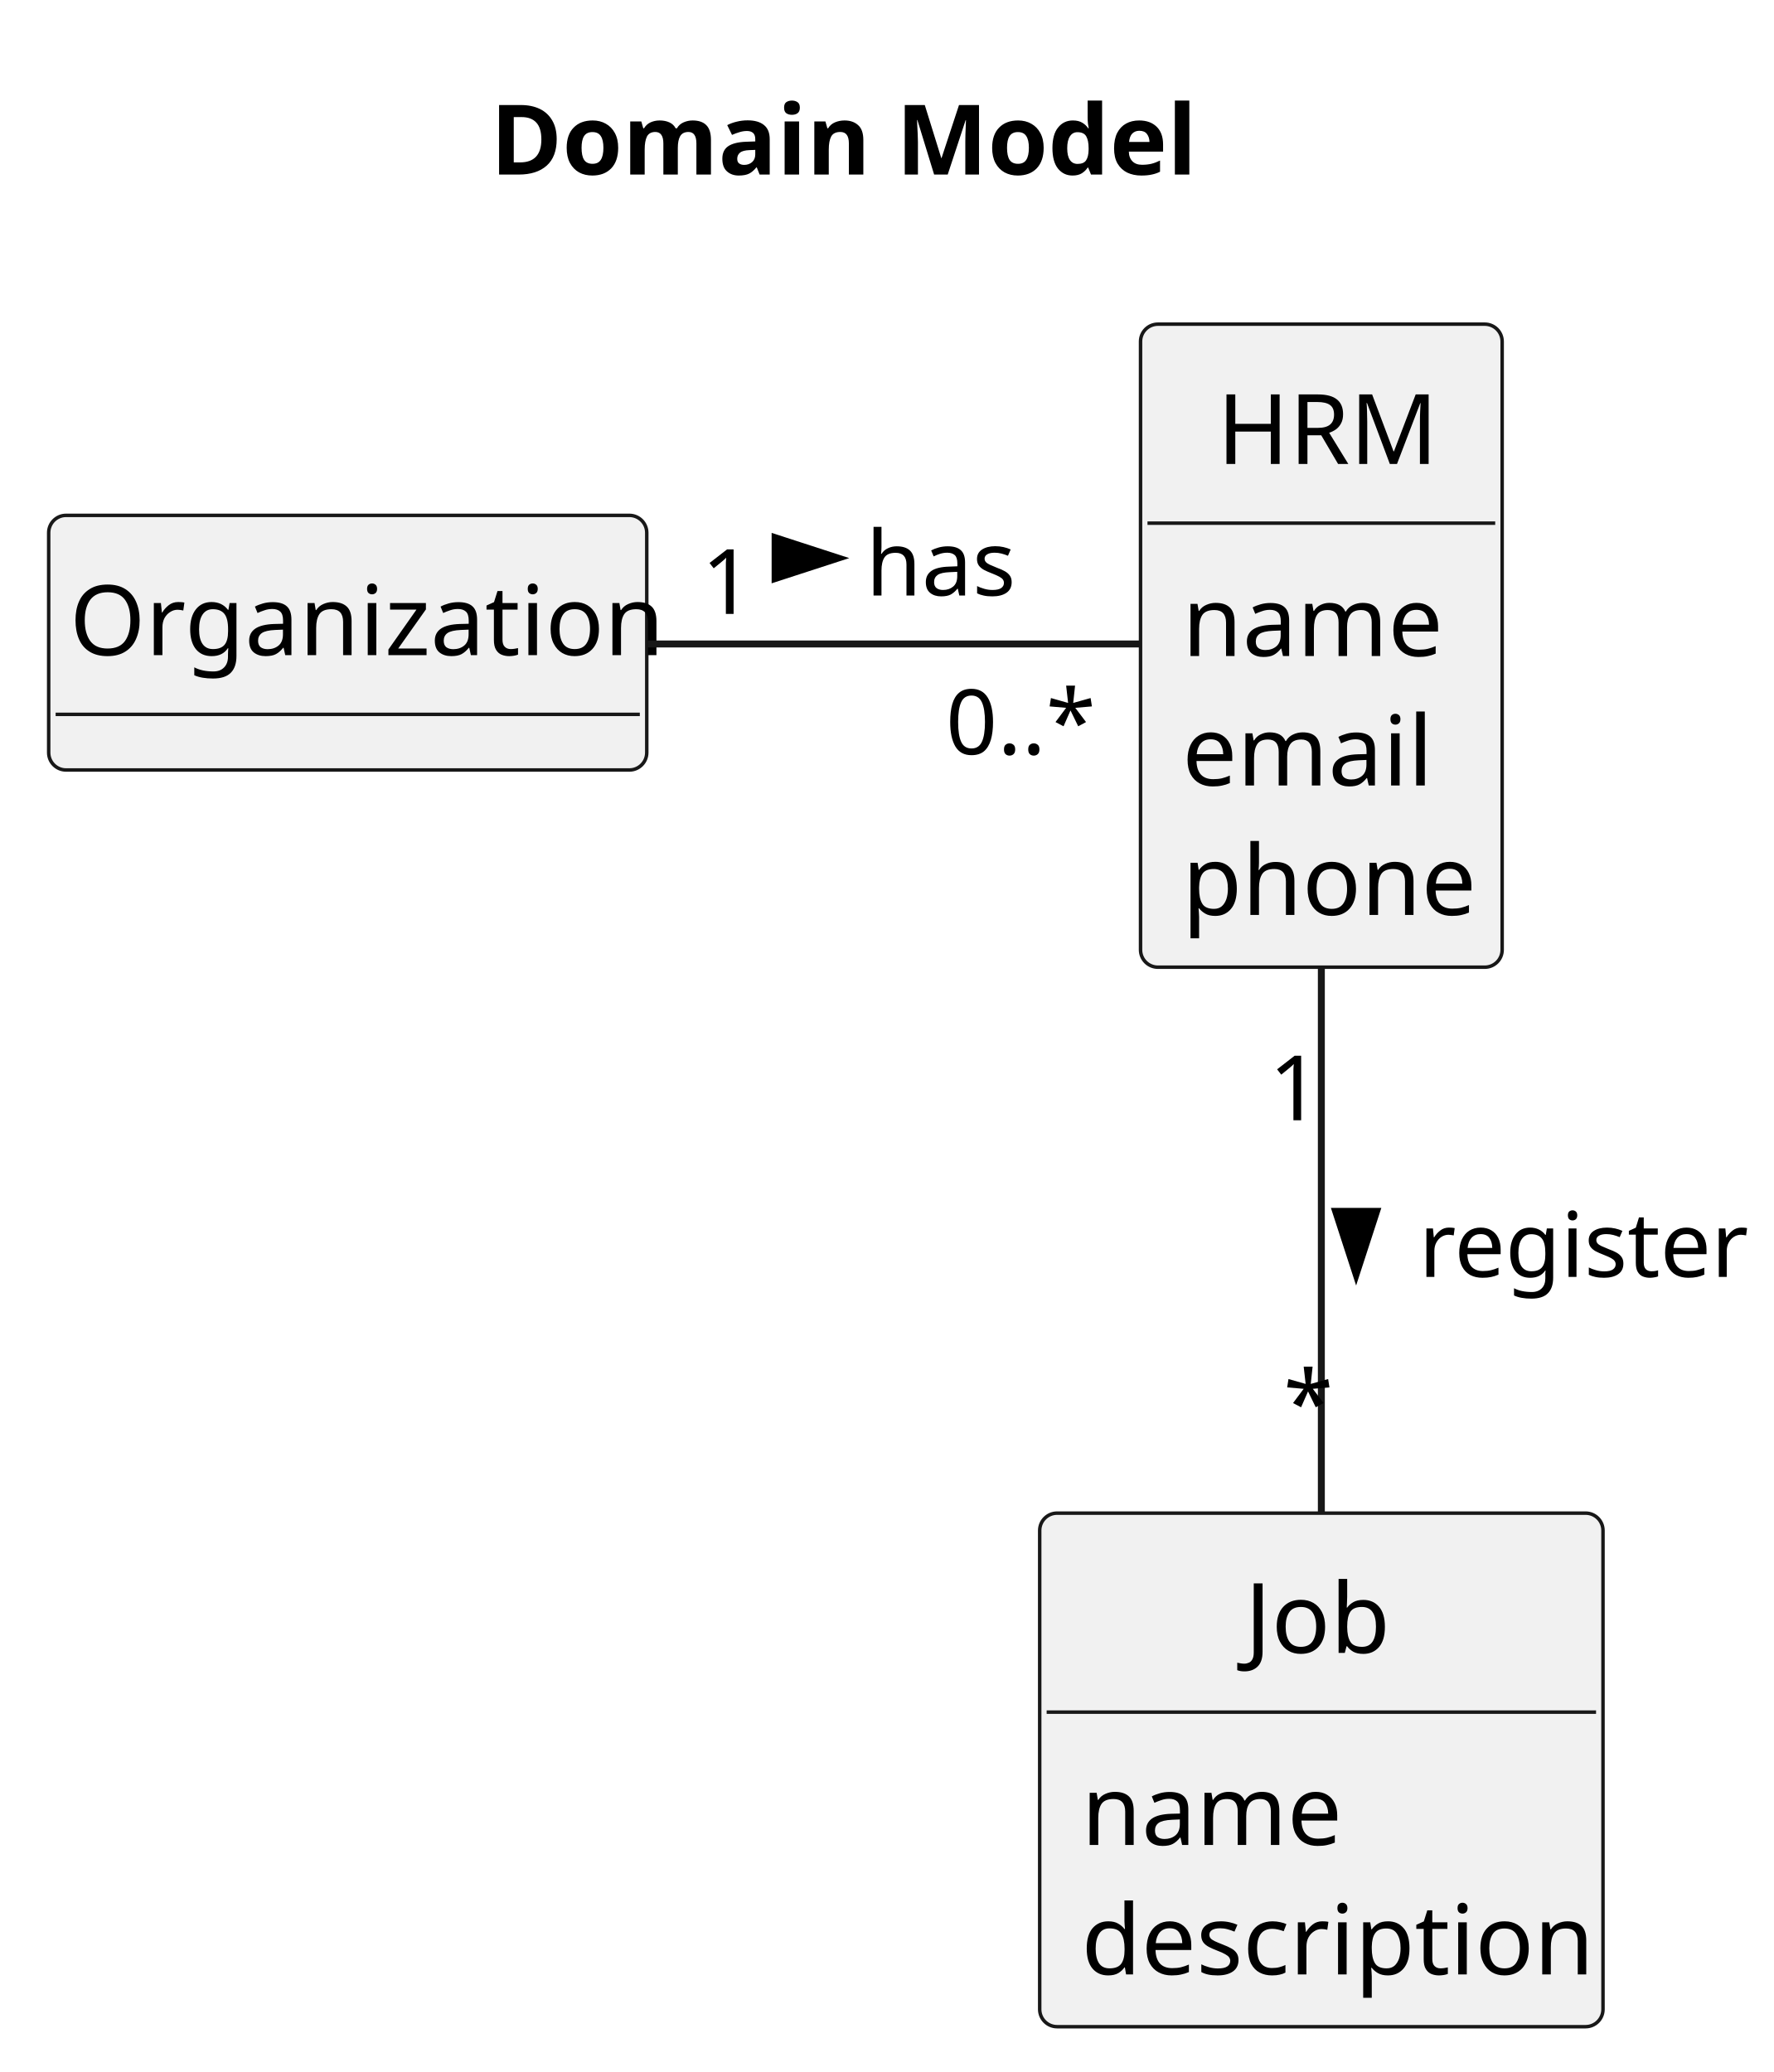
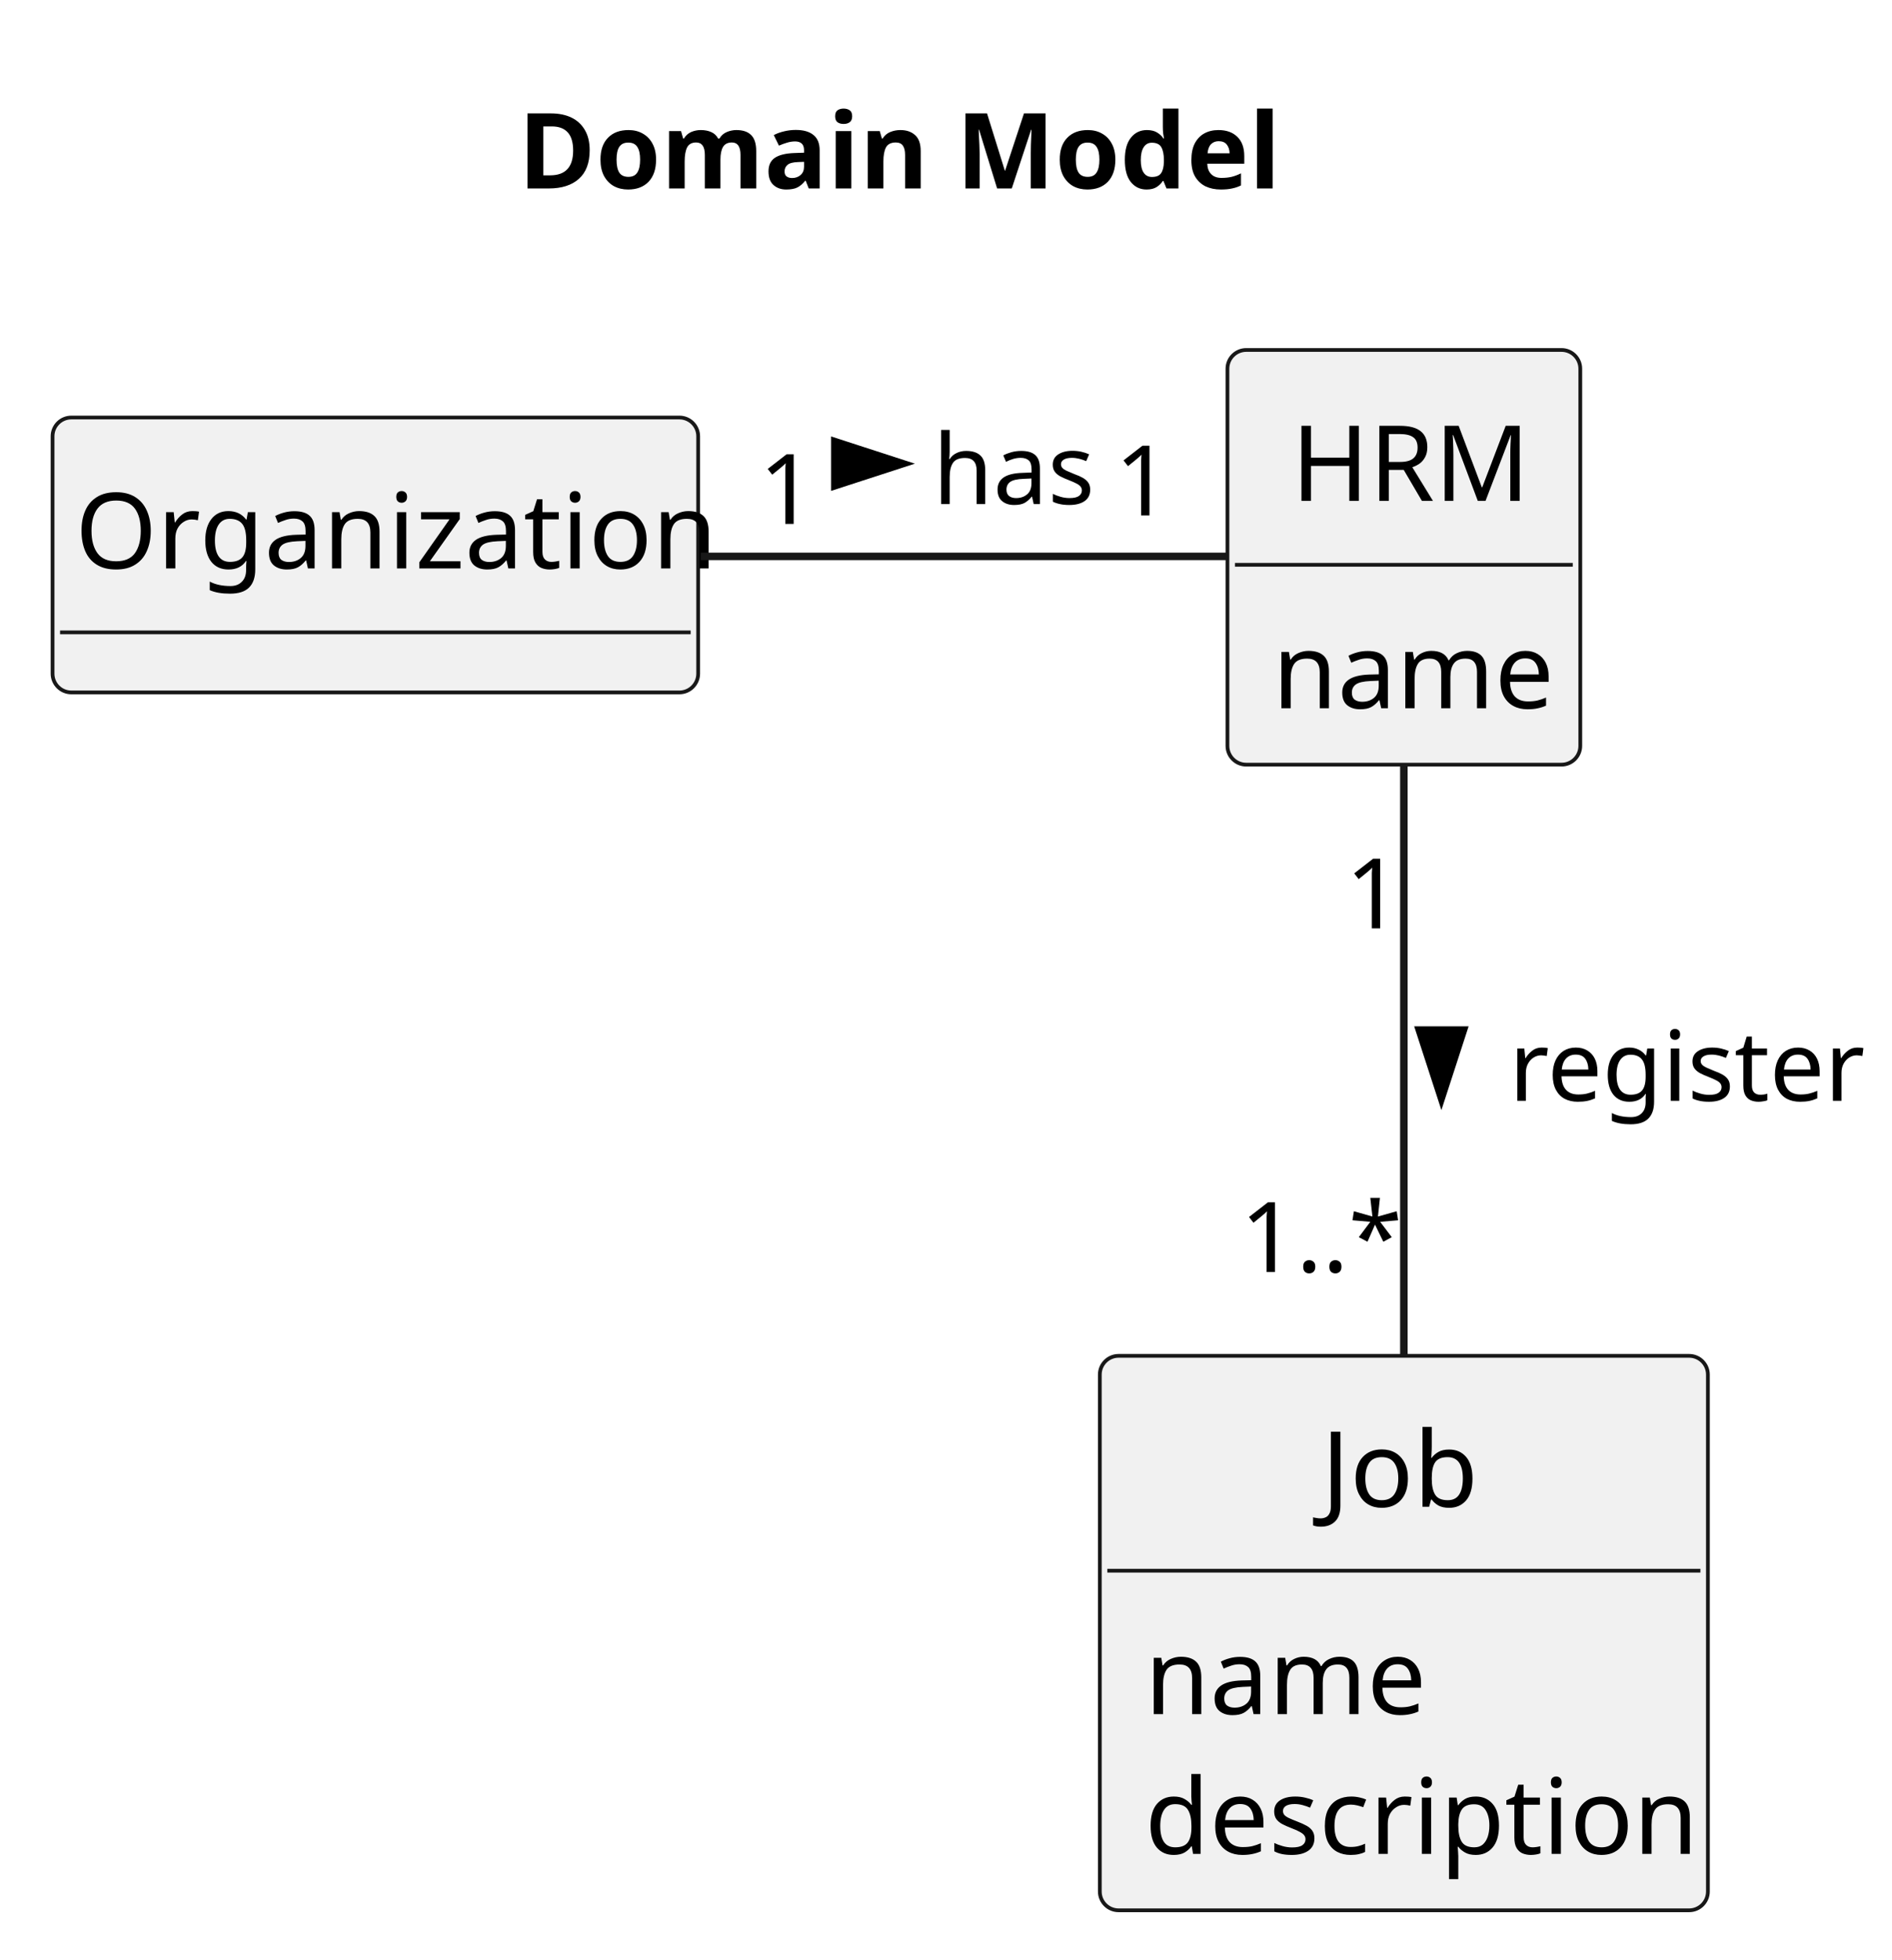
- <svg xmlns="http://www.w3.org/2000/svg" contentStyleType="text/css" height="298px" preserveAspectRatio="none" style="width:255px;height:298px;background:#FFFFFF;" version="1.1" viewBox="0 0 255 298" width="255px" zoomAndPan="magnify">
+ <svg xmlns="http://www.w3.org/2000/svg" contentStyleType="text/css" height="261px" preserveAspectRatio="none" style="width:252px;height:261px;background:#FFFFFF;" version="1.1" viewBox="0 0 252 261" width="252px" zoomAndPan="magnify">
  <defs />
  <g>
-     <text fill="#000000" font-family="sans-serif" font-size="14" font-weight="bold" lengthAdjust="spacing" textLength="100" x="70.5" y="25.107">Domain Model</text>
+     <text fill="#000000" font-family="sans-serif" font-size="14" font-weight="bold" lengthAdjust="spacing" textLength="100" x="69" y="25.107">Domain Model</text>
    <g id="elem_Organization">
-       <rect codeLine="15" fill="#F1F1F1" height="36.621" id="Organization" rx="2.5" ry="2.5" style="stroke:#181818;stroke-width:0.5;" width="86" x="7" y="74.121" />
-       <text fill="#000000" font-family="sans-serif" font-size="14" lengthAdjust="spacing" textLength="80" x="10" y="94.228">Organization</text>
-       <line style="stroke:#181818;stroke-width:0.5;" x1="8" x2="92" y1="102.742" y2="102.742" />
+       <rect codeLine="15" fill="#F1F1F1" height="36.621" id="Organization" rx="2.5" ry="2.5" style="stroke:#181818;stroke-width:0.5;" width="86" x="7" y="55.621" />
+       <text fill="#000000" font-family="sans-serif" font-size="14" lengthAdjust="spacing" textLength="80" x="10" y="75.728">Organization</text>
+       <line style="stroke:#181818;stroke-width:0.5;" x1="8" x2="92" y1="84.242" y2="84.242" />
    </g>
    <g id="elem_Job">
-       <rect codeLine="19" fill="#F1F1F1" height="73.863" id="Job" rx="2.5" ry="2.5" style="stroke:#181818;stroke-width:0.5;" width="81" x="149.5" y="217.621" />
-       <text fill="#000000" font-family="sans-serif" font-size="14" lengthAdjust="spacing" textLength="22" x="179" y="237.728">Job</text>
-       <line style="stroke:#181818;stroke-width:0.5;" x1="150.5" x2="229.5" y1="246.242" y2="246.242" />
-       <text fill="#000000" font-family="sans-serif" font-size="14" lengthAdjust="spacing" textLength="35" x="155.5" y="265.35">name</text>
-       <text fill="#000000" font-family="sans-serif" font-size="14" lengthAdjust="spacing" textLength="69" x="155.5" y="283.971">description</text>
+       <rect codeLine="19" fill="#F1F1F1" height="73.863" id="Job" rx="2.5" ry="2.5" style="stroke:#181818;stroke-width:0.5;" width="81" x="146.5" y="180.621" />
+       <text fill="#000000" font-family="sans-serif" font-size="14" lengthAdjust="spacing" textLength="22" x="176" y="200.728">Job</text>
+       <line style="stroke:#181818;stroke-width:0.5;" x1="147.5" x2="226.5" y1="209.242" y2="209.242" />
+       <text fill="#000000" font-family="sans-serif" font-size="14" lengthAdjust="spacing" textLength="35" x="152.5" y="228.35">name</text>
+       <text fill="#000000" font-family="sans-serif" font-size="14" lengthAdjust="spacing" textLength="69" x="152.5" y="246.971">description</text>
    </g>
    <g id="elem_HRM">
-       <rect codeLine="25" fill="#F1F1F1" height="92.484" id="HRM" rx="2.5" ry="2.5" style="stroke:#181818;stroke-width:0.5;" width="52" x="164" y="46.621" />
-       <text fill="#000000" font-family="sans-serif" font-size="14" lengthAdjust="spacing" textLength="30" x="175" y="66.728">HRM</text>
-       <line style="stroke:#181818;stroke-width:0.5;" x1="165" x2="215" y1="75.242" y2="75.242" />
-       <text fill="#000000" font-family="sans-serif" font-size="14" lengthAdjust="spacing" textLength="35" x="170" y="94.35">name</text>
-       <text fill="#000000" font-family="sans-serif" font-size="14" lengthAdjust="spacing" textLength="33" x="170" y="112.971">email</text>
-       <text fill="#000000" font-family="sans-serif" font-size="14" lengthAdjust="spacing" textLength="40" x="170" y="131.592">phone</text>
+       <rect codeLine="25" fill="#F1F1F1" height="55.242" id="HRM" rx="2.5" ry="2.5" style="stroke:#181818;stroke-width:0.5;" width="47" x="163.5" y="46.621" />
+       <text fill="#000000" font-family="sans-serif" font-size="14" lengthAdjust="spacing" textLength="30" x="172" y="66.728">HRM</text>
+       <line style="stroke:#181818;stroke-width:0.5;" x1="164.5" x2="209.5" y1="75.242" y2="75.242" />
+       <text fill="#000000" font-family="sans-serif" font-size="14" lengthAdjust="spacing" textLength="35" x="169.5" y="94.35">name</text>
    </g>
    <g id="link_Organization_HRM">
-       <path codeLine="32" d="M93.15,92.621 C116.29,92.621 144.04,92.621 163.89,92.621 " fill="none" id="Organization-HRM" style="stroke:#181818;stroke-width:1.0;" />
-       <polygon fill="#000000" points="120.5,80.267,111.455,77.328,111.455,83.206,120.5,80.267" style="stroke:#000000;stroke-width:1.0;" />
-       <text fill="#000000" font-family="sans-serif" font-size="13" lengthAdjust="spacing" textLength="21" x="124.5" y="85.649">has</text>
-       <text fill="#000000" font-family="sans-serif" font-size="13" lengthAdjust="spacing" textLength="7" x="100.876" y="88.297">1</text>
-       <text fill="#000000" font-family="sans-serif" font-size="13" lengthAdjust="spacing" textLength="20" x="135.991" y="108.488">0..*</text>
+       <path codeLine="31" d="M93.35,74.121 C116.55,74.121 144.23,74.121 163.45,74.121 " fill="none" id="Organization-HRM" style="stroke:#181818;stroke-width:1.0;" />
+       <polygon fill="#000000" points="120.25,61.767,111.205,58.828,111.205,64.706,120.25,61.767" style="stroke:#000000;stroke-width:1.0;" />
+       <text fill="#000000" font-family="sans-serif" font-size="13" lengthAdjust="spacing" textLength="21" x="124.25" y="67.149">has</text>
+       <text fill="#000000" font-family="sans-serif" font-size="13" lengthAdjust="spacing" textLength="7" x="101.109" y="69.797">1</text>
+       <text fill="#000000" font-family="sans-serif" font-size="13" lengthAdjust="spacing" textLength="7" x="148.504" y="68.66">1</text>
    </g>
    <g id="link_HRM_Job">
-       <path codeLine="33" d="M190,139.041 C190,163.891 190,194.261 190,217.491 " fill="none" id="HRM-Job" style="stroke:#181818;stroke-width:1.0;" />
-       <polygon fill="#000000" points="195,183.267,197.939,174.221,192.061,174.221,195,183.267" style="stroke:#000000;stroke-width:1.0;" />
-       <text fill="#000000" font-family="sans-serif" font-size="13" lengthAdjust="spacing" textLength="43" x="204" y="183.649">register</text>
-       <text fill="#000000" font-family="sans-serif" font-size="13" lengthAdjust="spacing" textLength="7" x="182.486" y="161.122">1</text>
-       <text fill="#000000" font-family="sans-serif" font-size="13" lengthAdjust="spacing" textLength="5" x="184.555" y="206.43">*</text>
+       <path codeLine="32" d="M187,101.741 C187,123.991 187,155.951 187,180.511 " fill="none" id="HRM-Job" style="stroke:#181818;stroke-width:1.0;" />
+       <polygon fill="#000000" points="192,146.267,194.939,137.221,189.061,137.221,192,146.267" style="stroke:#000000;stroke-width:1.0;" />
+       <text fill="#000000" font-family="sans-serif" font-size="13" lengthAdjust="spacing" textLength="43" x="201" y="146.649">register</text>
+       <text fill="#000000" font-family="sans-serif" font-size="13" lengthAdjust="spacing" textLength="7" x="179.234" y="123.676">1</text>
+       <text fill="#000000" font-family="sans-serif" font-size="13" lengthAdjust="spacing" textLength="20" x="165.219" y="169.453">1..*</text>
    </g>
  </g>
</svg>
